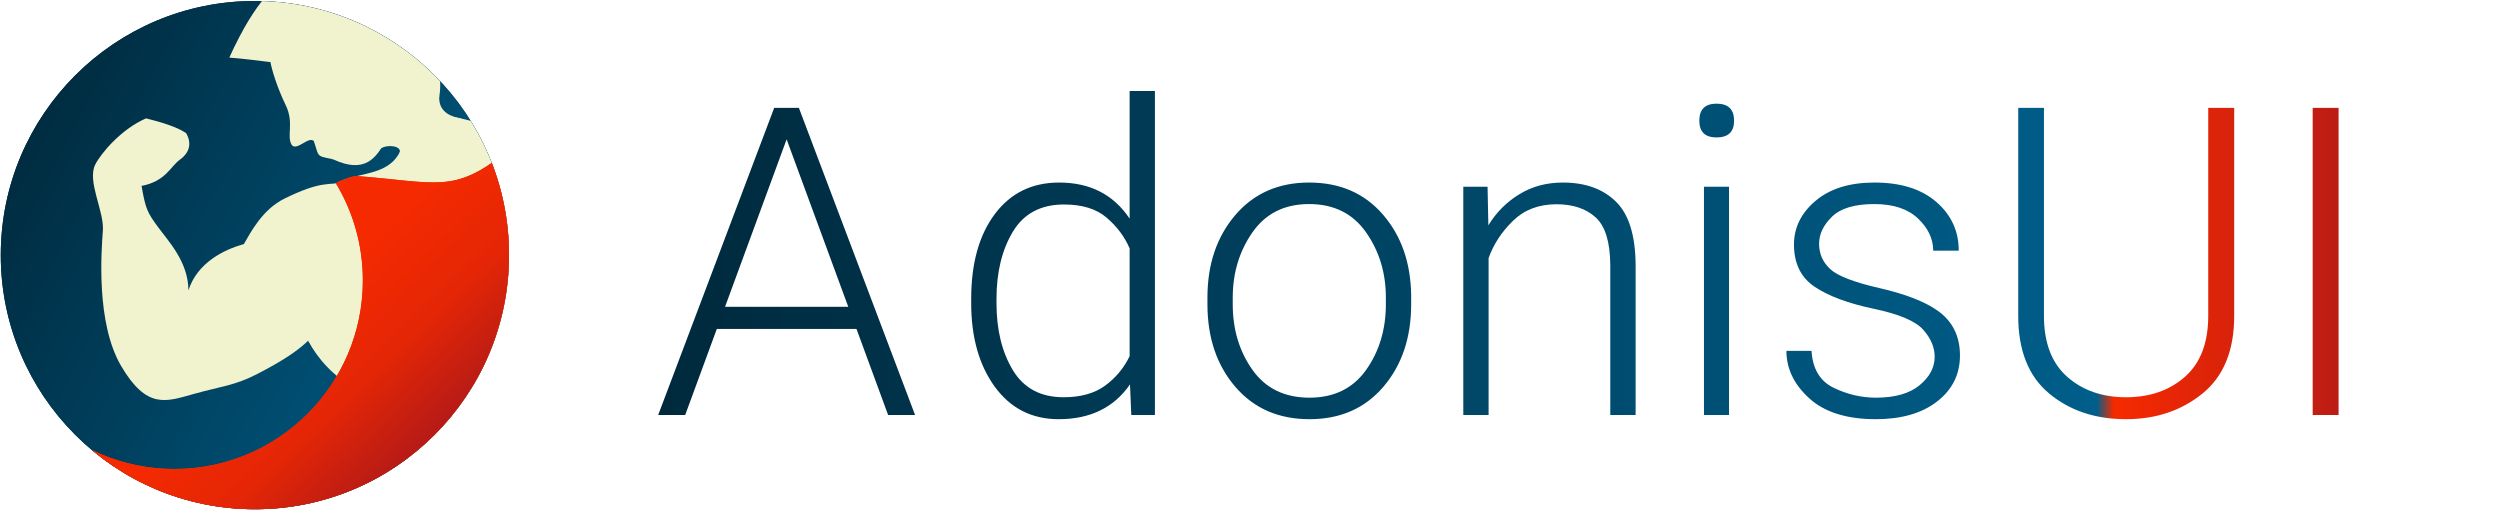
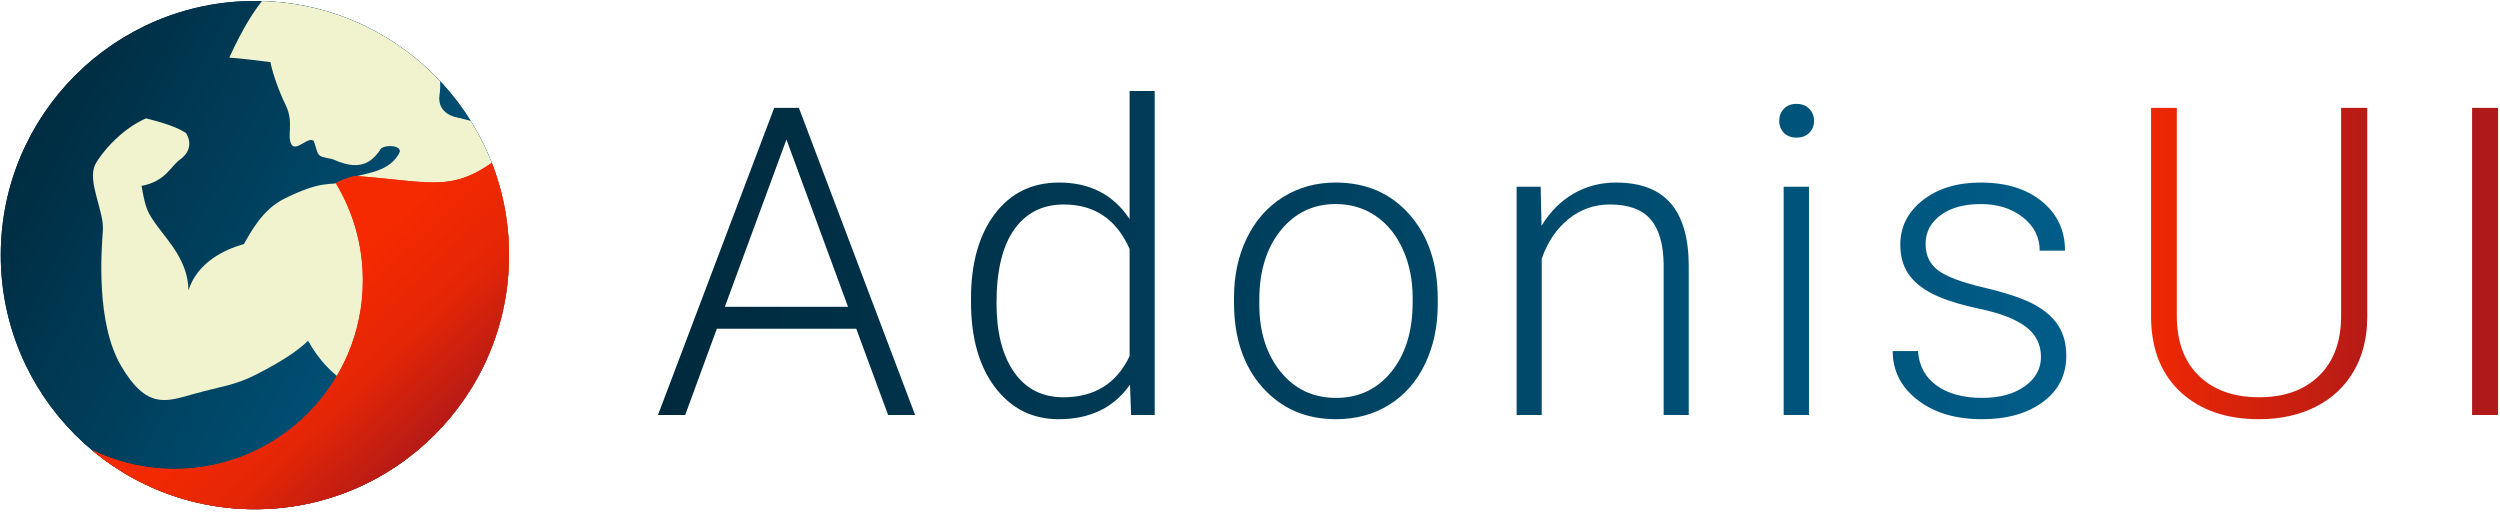
<svg xmlns="http://www.w3.org/2000/svg" width="100%" height="100%" viewBox="0 0 826 169" version="1.1" xml:space="preserve" style="fill-rule:evenodd;clip-rule:evenodd;stroke-linejoin:round;stroke-miterlimit:1.414;">
  <g id="logo-horizontal">
    <circle cx="84.213" cy="84.286" r="83.964" style="fill:#00293c;" />
    <clipPath id="_clip1">
      <circle cx="84.213" cy="84.286" r="83.964" />
    </clipPath>
    <g clip-path="url(#_clip1)">
      <rect x="0.249" y="0.323" width="167.927" height="167.927" style="fill:url(#_Linear2);" />
      <g id="Layer1">
        <path d="M101.522,-13.055c-10.467,7.515 -16.907,12.76 -25.763,32.083c5.547,0.442 9.399,1.002 13.591,1.49c0.509,2.705 2.226,8.409 5.075,14.282c2.887,5.954 0.07,10.351 2.054,13.194c1.723,1.843 5.473,-3.059 7.201,-1.398c1.132,3.168 1.016,4.361 2.349,5.033c0.989,0.499 3.482,0.763 4.148,1.07c20.864,9.595 15.175,-21.234 30.516,-16.943c8.352,2.335 5.506,-24.312 -6.998,-33.672c-12.503,-9.36 -21.707,-22.653 -32.173,-15.139Z" style="fill:#f1f3ce;" />
        <path d="M46.774,61.421c7.99,-1.493 9.678,-6.588 12.633,-8.644c2.821,-1.963 4.285,-5.153 2.057,-8.824c-3.099,-2.053 -8.117,-3.588 -13.203,-4.844c-8.203,3.524 -14.92,11.55 -16.783,15.242c-2.783,5.514 2.976,15.404 2.511,21.82c-0.465,6.416 -2.394,30.495 6.067,44.811c8.461,14.316 14.77,11.758 23.933,9.186c9.162,-2.572 13.48,-2.724 21.039,-6.623c7.559,-3.899 17.648,-9.616 20.535,-16.031c9.576,4.245 27.772,10.175 44.29,10.197c-8.2,-11.817 -23.227,-11.958 -34.606,-57.476c-7.295,0.9 -9.291,-0.437 -21.11,5.308c-7.482,3.637 -11.279,11.208 -13.563,15.094c-6.679,1.879 -15.349,6.162 -18.314,15.261c-0.073,-9.424 -6.625,-16.197 -10.078,-20.918c-3.453,-4.721 -4.1,-5.909 -5.408,-13.559Z" style="fill:#f1f3ce;" />
        <path d="M97.552,98.702c0.572,8.723 6.592,23.871 22.991,31.224c16.4,7.352 14.046,23.161 14.557,26.275c0.511,3.114 44.363,-21.132 44.363,-21.132c0,0 -11.712,-14.036 -1.718,-42.255c7.044,-19.89 14.188,-31.722 11.819,-39.03c-3.212,-9.908 -17.513,-17.613 -22.177,-13.582c-4.664,4.032 -18.871,-4.357 -23.62,-1.093c-4.748,3.265 -9.445,3.942 -10.642,8.4c-3.597,13.391 -19.601,7.573 -25.311,16.071c-5.71,8.498 -10.835,26.398 -10.262,35.122Z" style="fill:#f1f3ce;" />
        <path d="M125.903,49.026c2.137,-1.395 6.766,-0.829 6.181,1.323c-0.852,3.134 21.84,-10.856 20.217,-11.176c-2.574,-0.509 -7.635,-1.773 -7.155,-7.555c-1.488,-5.783 -24.245,7.151 -19.243,17.408Z" style="fill:#f1f3ce;" />
      </g>
      <g id="Layer2">
        <path d="M57.589,-31.946c68.768,0 124.598,55.83 124.598,124.598c0,68.767 -55.83,124.598 -124.598,124.598c-68.768,0 -124.598,-55.831 -124.598,-124.598c0,-68.768 55.83,-124.598 124.598,-124.598Zm109.024,82.725c-16.843,13.164 -22.206,9.462 -48.743,7.382c-0.575,-0.293 -6.612,1.867 -6.86,2.438c5.636,9.367 8.878,20.334 8.878,32.053c0,34.384 -27.915,62.299 -62.299,62.299c-34.384,0 -62.299,-27.915 -62.299,-62.299c0,-175.323 205.621,-68.682 171.323,-41.873Z" style="fill:#f62a00;" />
        <clipPath id="_clip3">
          <path d="M57.589,-31.946c68.768,0 124.598,55.83 124.598,124.598c0,68.767 -55.83,124.598 -124.598,124.598c-68.768,0 -124.598,-55.831 -124.598,-124.598c0,-68.768 55.83,-124.598 124.598,-124.598Zm109.024,82.725c-16.843,13.164 -22.206,9.462 -48.743,7.382c-0.575,-0.293 -6.612,1.867 -6.86,2.438c5.636,9.367 8.878,20.334 8.878,32.053c0,34.384 -27.915,62.299 -62.299,62.299c-34.384,0 -62.299,-27.915 -62.299,-62.299c0,-175.323 205.621,-68.682 171.323,-41.873Z" />
        </clipPath>
        <g clip-path="url(#_clip3)">
          <rect x="0.249" y="0.323" width="167.927" height="167.927" style="fill:url(#_Linear4);" />
        </g>
      </g>
    </g>
-     <text x="215.308px" y="137.11px" style="font-family:'Roboto-Light', 'Roboto';font-weight:300;font-size:142.722px;fill:url(#_Linear5);">A<tspan x="313.288px 401.443px 490.224px 577.472px 618.308px 699.424px 802.073px " y="137.11px 137.11px 137.11px 137.11px 137.11px 137.11px 137.11px ">donisUI</tspan>
-     </text>
+     <g>
+       <path d="M282.906,108.607l-46.064,0l-10.453,28.503l-8.99,0l38.398,-101.466l8.154,0l38.398,101.466l-8.92,0l-10.523,-28.503Zm-43.416,-7.247l40.698,0l-20.349,-55.263l-20.349,55.263Z" style="fill:url(#_Linear5);fill-rule:nonzero;" />
+       <path d="M320.815,98.712c0,-11.708 2.613,-21.035 7.84,-27.98c5.226,-6.946 12.323,-10.419 21.29,-10.419c10.174,0 17.933,4.019 23.276,12.056l0,-42.301l8.292,0l0,107.042l-7.805,0l-0.348,-10.035c-5.343,7.619 -13.194,11.429 -23.555,11.429c-8.688,0 -15.691,-3.496 -21.011,-10.488c-5.319,-6.993 -7.979,-16.435 -7.979,-28.329l0,-0.975Zm8.432,1.463c0,9.617 1.928,17.201 5.784,22.753c3.856,5.552 9.292,8.328 16.307,8.328c10.268,0 17.562,-4.53 21.883,-13.589l0,-35.402c-4.321,-9.803 -11.569,-14.704 -21.743,-14.704c-7.016,0 -12.474,2.753 -16.377,8.258c-3.903,5.505 -5.854,13.624 -5.854,24.356Z" style="fill:url(#_Linear6);fill-rule:nonzero;" />
+       <path d="M407.715,98.293c0,-7.247 1.405,-13.775 4.216,-19.582c2.811,-5.807 6.783,-10.326 11.917,-13.554c5.133,-3.229 10.952,-4.844 17.457,-4.844c10.035,0 18.165,3.519 24.39,10.558c6.226,7.039 9.339,16.365 9.339,27.98l0,1.742c0,7.294 -1.406,13.857 -4.216,19.687c-2.811,5.831 -6.772,10.326 -11.882,13.485c-5.111,3.159 -10.941,4.739 -17.492,4.739c-9.989,0 -18.107,-3.52 -24.356,-10.558c-6.249,-7.039 -9.373,-16.365 -9.373,-27.98l0,-1.673Zm8.362,2.3c0,9.013 2.335,16.412 7.004,22.196c4.669,5.784 10.79,8.676 18.363,8.676c7.526,0 13.624,-2.892 18.293,-8.676c4.669,-5.784 7.004,-13.415 7.004,-22.893l0,-1.603c0,-5.76 -1.069,-11.034 -3.206,-15.819c-2.137,-4.785 -5.134,-8.49 -8.99,-11.115c-3.856,-2.625 -8.269,-3.938 -13.24,-3.938c-7.434,0 -13.497,2.916 -18.189,8.746c-4.693,5.831 -7.039,13.462 -7.039,22.893l0,1.533Z" style="fill:url(#_Linear7);fill-rule:nonzero;" />
+       <path d="M509.04,61.707l0.279,12.892c2.834,-4.646 6.365,-8.188 10.592,-10.627c4.228,-2.439 8.897,-3.659 14.008,-3.659c8.084,0 14.1,2.277 18.049,6.83c3.949,4.553 5.947,11.382 5.993,20.488l0,49.479l-8.293,0l0,-49.549c-0.046,-6.736 -1.475,-11.754 -4.285,-15.052c-2.811,-3.299 -7.306,-4.948 -13.485,-4.948c-5.157,0 -9.722,1.614 -13.694,4.843c-3.972,3.229 -6.911,7.585 -8.816,13.067l0,51.639l-8.292,0l0,-75.403l7.944,0Z" style="fill:url(#_Linear8);fill-rule:nonzero;" />
+       <path d="M597.682,137.11l-8.363,0l0,-75.403l8.363,0l0,75.403Zm-9.826,-97.181c0,-1.57 0.511,-2.897 1.533,-3.982c1.022,-1.085 2.416,-1.628 4.181,-1.628c1.766,0 3.171,0.543 4.217,1.628c1.045,1.085 1.568,2.412 1.568,3.982c0,1.57 -0.523,2.886 -1.568,3.948c-1.046,1.062 -2.451,1.593 -4.217,1.593c-1.765,0 -3.159,-0.531 -4.181,-1.593c-1.022,-1.062 -1.533,-2.378 -1.533,-3.948Z" style="fill:url(#_Linear9);fill-rule:nonzero;" />
+       <path d="M674.338,117.946c0,-4.135 -1.661,-7.457 -4.983,-9.966c-3.322,-2.509 -8.328,-4.472 -15.018,-5.889c-6.69,-1.417 -11.882,-3.043 -15.575,-4.878c-3.694,-1.835 -6.435,-4.077 -8.223,-6.725c-1.789,-2.648 -2.684,-5.854 -2.684,-9.617c0,-5.946 2.486,-10.859 7.457,-14.739c4.971,-3.879 11.336,-5.819 19.095,-5.819c8.409,0 15.157,2.079 20.244,6.237c5.088,4.158 7.631,9.583 7.631,16.273l-8.362,0c0,-4.414 -1.847,-8.084 -5.541,-11.011c-3.693,-2.927 -8.351,-4.391 -13.972,-4.391c-5.482,0 -9.884,1.22 -13.206,3.659c-3.322,2.439 -4.983,5.61 -4.983,9.513c0,3.763 1.382,6.678 4.147,8.745c2.764,2.068 7.805,3.961 15.122,5.68c7.317,1.719 12.799,3.554 16.446,5.505c3.647,1.952 6.354,4.298 8.119,7.039c1.766,2.741 2.648,6.063 2.648,9.965c0,6.365 -2.567,11.453 -7.7,15.262c-5.134,3.81 -11.836,5.715 -20.105,5.715c-8.781,0 -15.901,-2.126 -21.36,-6.377c-5.459,-4.251 -8.188,-9.628 -8.188,-16.133l8.362,0c0.326,4.878 2.381,8.677 6.168,11.394c3.786,2.718 8.792,4.077 15.018,4.077c5.807,0 10.499,-1.277 14.077,-3.833c3.577,-2.555 5.366,-5.784 5.366,-9.686Z" style="fill:url(#_Linear10);fill-rule:nonzero;" />
+       <path d="M782.144,35.644l0,69.27c-0.046,6.829 -1.556,12.776 -4.53,17.84c-2.973,5.064 -7.166,8.955 -12.578,11.673c-5.413,2.718 -11.627,4.077 -18.642,4.077c-10.686,0 -19.246,-2.916 -25.68,-8.746c-6.435,-5.831 -9.768,-13.903 -10.001,-24.217l0,-69.897l8.502,0l0,68.643c0,8.548 2.439,15.18 7.318,19.896c4.878,4.715 11.498,7.073 19.861,7.073c8.363,0 14.971,-2.369 19.826,-7.108c4.855,-4.739 7.283,-11.336 7.283,-19.792l0,-68.712l8.641,0Z" style="fill:url(#_Linear11);fill-rule:nonzero;" />
+       <rect x="816.778" y="35.644" width="8.572" height="101.466" style="fill:url(#_Linear12);fill-rule:nonzero;" />
+     </g>
  </g>
  <defs>
    <linearGradient id="_Linear2" x1="0" y1="0" x2="1" y2="0" gradientUnits="userSpaceOnUse" gradientTransform="matrix(167.927,88.9047,-88.9047,167.927,0.249153,37.7571)">
      <stop offset="0" style="stop-color:#00293c;stop-opacity:1" />
      <stop offset="1" style="stop-color:#005d88;stop-opacity:1" />
    </linearGradient>
    <linearGradient id="_Linear4" x1="0" y1="0" x2="1" y2="0" gradientUnits="userSpaceOnUse" gradientTransform="matrix(-46.3529,-48.7744,48.7744,-46.3529,146.989,146.41)">
      <stop offset="0" style="stop-color:#af1919;stop-opacity:1" />
      <stop offset="0.5" style="stop-color:#e42606;stop-opacity:1" />
      <stop offset="1" style="stop-color:#f62a00;stop-opacity:1" />
    </linearGradient>
    <linearGradient id="_Linear5" x1="0" y1="0" x2="1" y2="0" gradientUnits="userSpaceOnUse" gradientTransform="matrix(573.983,0,0,108.435,217.399,84.2861)">
      <stop offset="0" style="stop-color:#00293c;stop-opacity:1" />
      <stop offset="0.83" style="stop-color:#005e8a;stop-opacity:1" />
      <stop offset="0.84" style="stop-color:#f62a00;stop-opacity:1" />
      <stop offset="1" style="stop-color:#af1919;stop-opacity:1" />
    </linearGradient>
+     <linearGradient id="_Linear6" x1="0" y1="0" x2="1" y2="0" gradientUnits="userSpaceOnUse" gradientTransform="matrix(573.983,0,0,108.435,217.399,84.2861)">
+       <stop offset="0" style="stop-color:#00293c;stop-opacity:1" />
+       <stop offset="0.83" style="stop-color:#005e8a;stop-opacity:1" />
+       <stop offset="0.84" style="stop-color:#f62a00;stop-opacity:1" />
+       <stop offset="1" style="stop-color:#af1919;stop-opacity:1" />
+     </linearGradient>
+     <linearGradient id="_Linear7" x1="0" y1="0" x2="1" y2="0" gradientUnits="userSpaceOnUse" gradientTransform="matrix(573.983,0,0,108.435,217.399,84.2861)">
+       <stop offset="0" style="stop-color:#00293c;stop-opacity:1" />
+       <stop offset="0.83" style="stop-color:#005e8a;stop-opacity:1" />
+       <stop offset="0.84" style="stop-color:#f62a00;stop-opacity:1" />
+       <stop offset="1" style="stop-color:#af1919;stop-opacity:1" />
+     </linearGradient>
+     <linearGradient id="_Linear8" x1="0" y1="0" x2="1" y2="0" gradientUnits="userSpaceOnUse" gradientTransform="matrix(573.983,0,0,108.435,217.399,84.2861)">
+       <stop offset="0" style="stop-color:#00293c;stop-opacity:1" />
+       <stop offset="0.83" style="stop-color:#005e8a;stop-opacity:1" />
+       <stop offset="0.84" style="stop-color:#f62a00;stop-opacity:1" />
+       <stop offset="1" style="stop-color:#af1919;stop-opacity:1" />
+     </linearGradient>
+     <linearGradient id="_Linear9" x1="0" y1="0" x2="1" y2="0" gradientUnits="userSpaceOnUse" gradientTransform="matrix(573.983,0,0,108.435,217.399,84.2861)">
+       <stop offset="0" style="stop-color:#00293c;stop-opacity:1" />
+       <stop offset="0.83" style="stop-color:#005e8a;stop-opacity:1" />
+       <stop offset="0.84" style="stop-color:#f62a00;stop-opacity:1" />
+       <stop offset="1" style="stop-color:#af1919;stop-opacity:1" />
+     </linearGradient>
+     <linearGradient id="_Linear10" x1="0" y1="0" x2="1" y2="0" gradientUnits="userSpaceOnUse" gradientTransform="matrix(573.983,0,0,108.435,217.399,84.2861)">
+       <stop offset="0" style="stop-color:#00293c;stop-opacity:1" />
+       <stop offset="0.83" style="stop-color:#005e8a;stop-opacity:1" />
+       <stop offset="0.84" style="stop-color:#f62a00;stop-opacity:1" />
+       <stop offset="1" style="stop-color:#af1919;stop-opacity:1" />
+     </linearGradient>
+     <linearGradient id="_Linear11" x1="0" y1="0" x2="1" y2="0" gradientUnits="userSpaceOnUse" gradientTransform="matrix(573.983,0,0,108.435,217.399,84.2861)">
+       <stop offset="0" style="stop-color:#00293c;stop-opacity:1" />
+       <stop offset="0.83" style="stop-color:#005e8a;stop-opacity:1" />
+       <stop offset="0.84" style="stop-color:#f62a00;stop-opacity:1" />
+       <stop offset="1" style="stop-color:#af1919;stop-opacity:1" />
+     </linearGradient>
+     <linearGradient id="_Linear12" x1="0" y1="0" x2="1" y2="0" gradientUnits="userSpaceOnUse" gradientTransform="matrix(573.983,0,0,108.435,217.399,84.2861)">
+       <stop offset="0" style="stop-color:#00293c;stop-opacity:1" />
+       <stop offset="0.83" style="stop-color:#005e8a;stop-opacity:1" />
+       <stop offset="0.84" style="stop-color:#f62a00;stop-opacity:1" />
+       <stop offset="1" style="stop-color:#af1919;stop-opacity:1" />
+     </linearGradient>
  </defs>
</svg>
